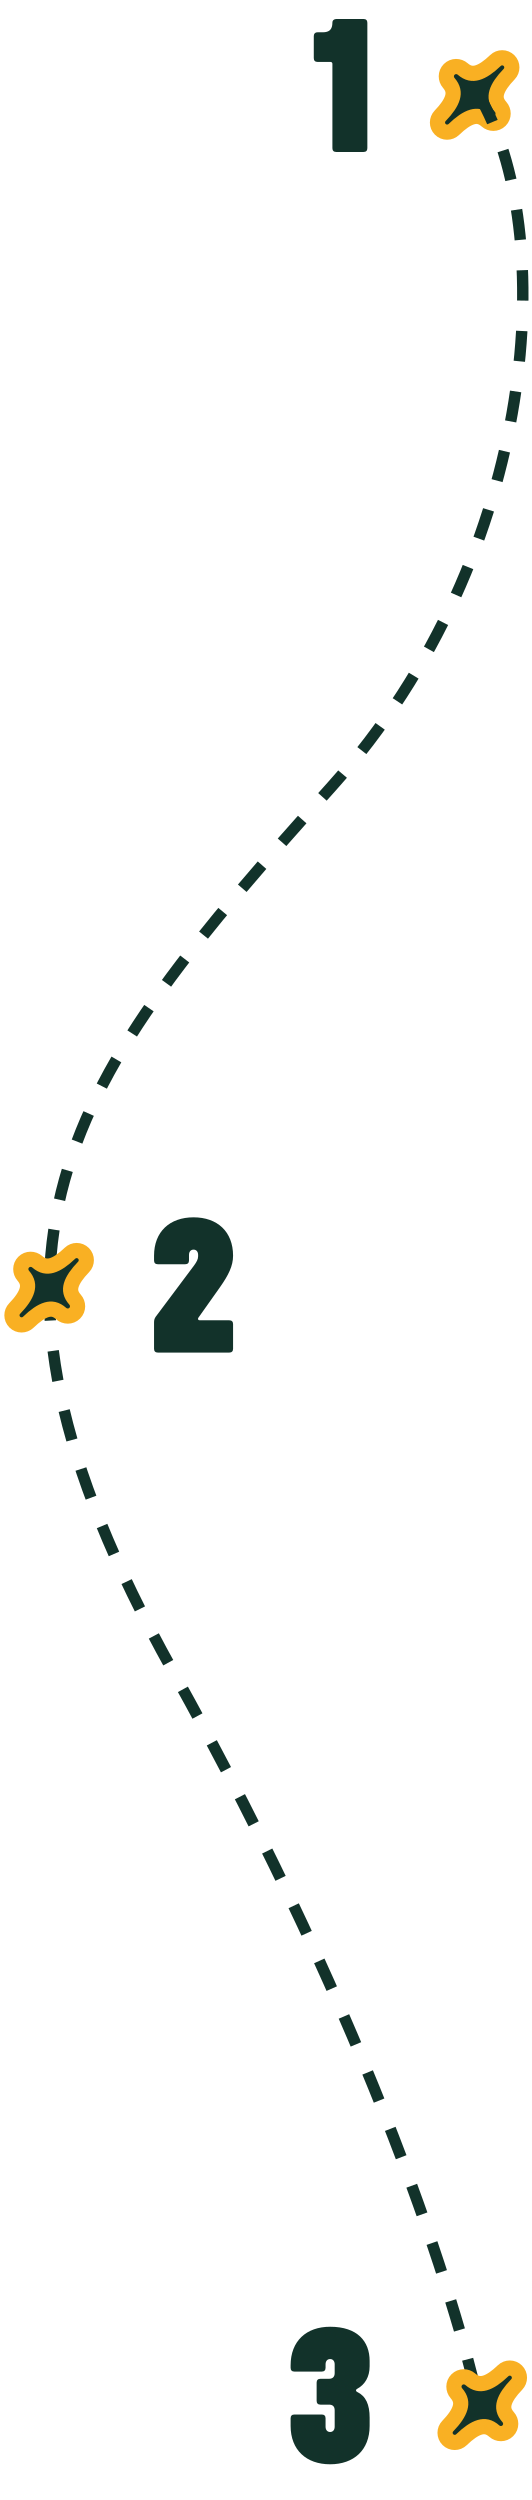
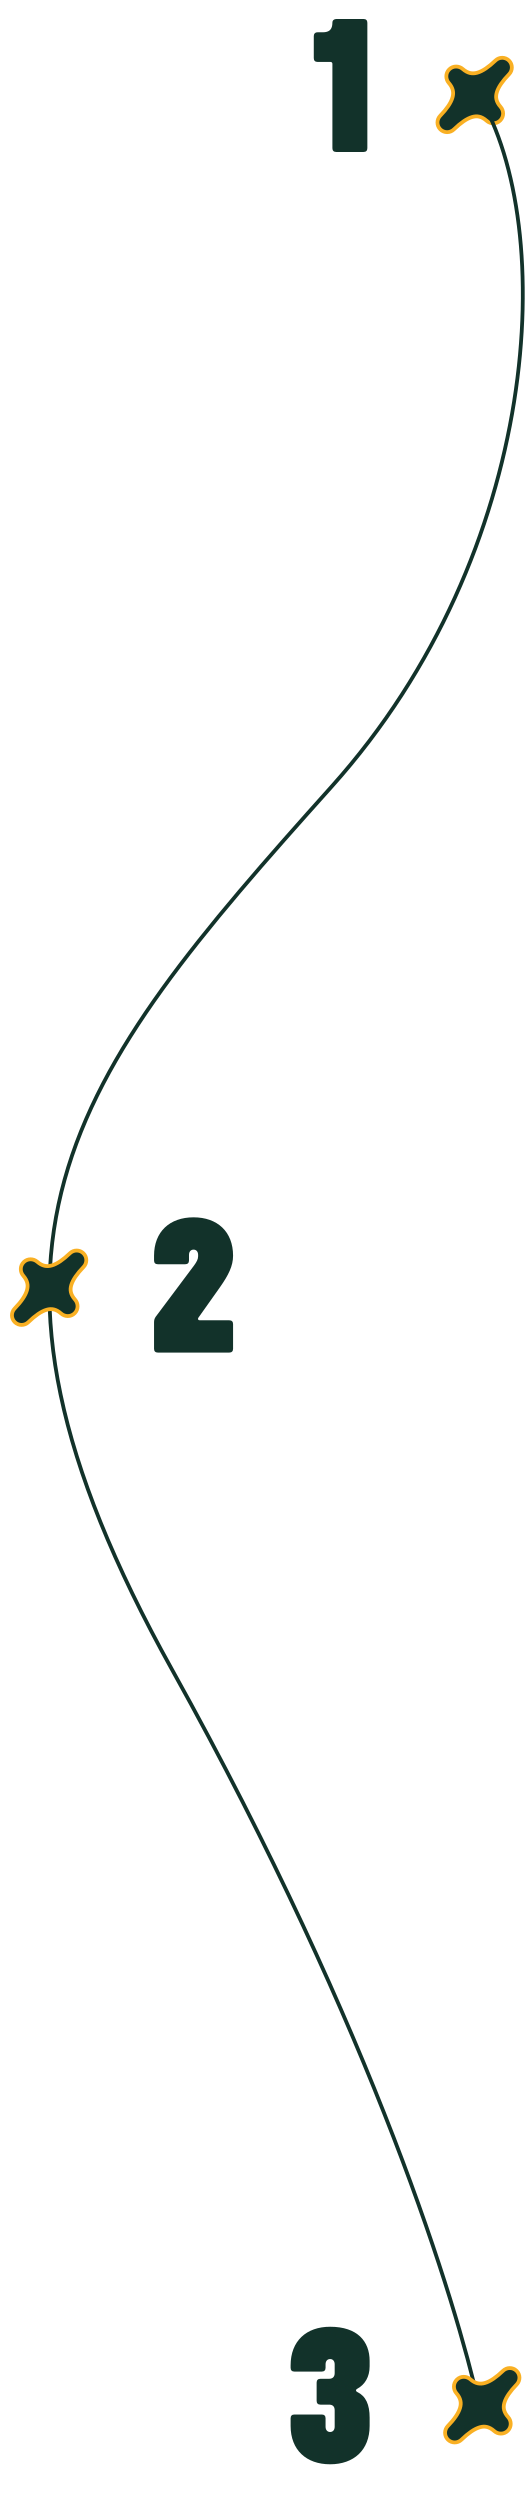
<svg xmlns="http://www.w3.org/2000/svg" width="140" height="658" viewBox="0 0 140 658" fill="none">
-   <path d="M131.664 31.705C130.633 32.735 129.062 32.656 128.095 31.797C126.734 30.589 125.533 30.438 124.294 30.791C122.872 31.197 121.256 32.324 119.457 34.067C118.474 35.019 116.884 35.039 115.886 34.042C114.888 33.044 114.91 31.454 115.86 30.471C117.581 28.692 118.694 27.079 119.097 25.654C119.451 24.401 119.297 23.187 118.117 21.825C117.275 20.854 117.204 19.294 118.23 18.269C119.256 17.243 120.815 17.314 121.786 18.156C123.148 19.337 124.358 19.491 125.603 19.141C127.02 18.743 128.627 17.639 130.407 15.923C131.39 14.975 132.978 14.956 133.975 15.953C134.972 16.95 134.953 18.538 134.004 19.522C132.267 21.321 131.147 22.931 130.746 24.347C130.397 25.578 130.548 26.774 131.757 28.135C132.616 29.103 132.695 30.674 131.664 31.705Z" fill="#12322A" stroke="#F9B023" stroke-width="4" />
-   <path d="M125.975 25C146.808 59.667 142.911 145 87.311 207C17.811 284.5 -16.685 328 45.312 439.5C98.907 535.892 120.142 606.667 125.976 632.5" stroke="#12322A" stroke-width="3" stroke-dasharray="8 8" />
+   <path d="M131.664 31.705C130.633 32.735 129.062 32.656 128.095 31.797C126.734 30.589 125.533 30.438 124.294 30.791C122.872 31.197 121.256 32.324 119.457 34.067C118.474 35.019 116.884 35.039 115.886 34.042C114.888 33.044 114.91 31.454 115.86 30.471C117.581 28.692 118.694 27.079 119.097 25.654C119.451 24.401 119.297 23.187 118.117 21.825C117.275 20.854 117.204 19.294 118.23 18.269C119.256 17.243 120.815 17.314 121.786 18.156C123.148 19.337 124.358 19.491 125.603 19.141C127.02 18.743 128.627 17.639 130.407 15.923C131.39 14.975 132.978 14.956 133.975 15.953C134.972 16.95 134.953 18.538 134.004 19.522C132.267 21.321 131.147 22.931 130.746 24.347C130.397 25.578 130.548 26.774 131.757 28.135C132.616 29.103 132.695 30.674 131.664 31.705Z" fill="#12322A" stroke="#F9B023" strokeWidth="4" />
+   <path d="M125.975 25C146.808 59.667 142.911 145 87.311 207C17.811 284.5 -16.685 328 45.312 439.5C98.907 535.892 120.142 606.667 125.976 632.5" stroke="#12322A" strokeWidth="3" strokeDasharray="8 8" />
  <path d="M95.687 40C96.337 40 96.687 39.65 96.687 39V6C96.687 5.35 96.337 5 95.687 5H88.537C87.937 5 87.487 5.35 87.487 5.95C87.487 7.75 86.687 8.5 84.937 8.5H83.587C82.937 8.5 82.587 8.9 82.587 9.5V15.3C82.587 15.95 82.937 16.3 83.587 16.3H86.987C87.287 16.3 87.487 16.5 87.487 16.8V39C87.487 39.65 87.837 40 88.487 40H95.687Z" fill="#12322A" />
  <path d="M86.888 648.6C93.138 648.6 97.288 644.85 97.288 638.5V636.35C97.288 632.85 96.288 630.65 93.988 629.55C93.588 629.35 93.588 628.95 93.988 628.75C96.038 627.65 97.288 625.6 97.288 622.8V621.4C97.288 616.25 94.088 612.4 86.888 612.4C80.638 612.4 76.488 616.15 76.488 622.55V623.2C76.488 623.85 76.838 624.2 77.488 624.2H84.688C85.338 624.2 85.688 623.85 85.688 623.2V622.3C85.688 621.4 86.188 620.9 86.888 620.9C87.588 620.9 88.088 621.4 88.088 622.3V624.6C88.088 625.55 87.588 626.1 86.588 626.1H84.338C83.688 626.1 83.338 626.45 83.338 627.1V631.9C83.338 632.55 83.688 632.9 84.338 632.9H86.588C87.588 632.9 88.088 633.4 88.088 634.4V638.7C88.088 639.6 87.588 640.1 86.888 640.1C86.188 640.1 85.688 639.6 85.688 638.7V636.5C85.688 635.85 85.338 635.5 84.688 635.5H77.488C76.838 635.5 76.488 635.85 76.488 636.5V638.5C76.488 644.85 80.638 648.6 86.888 648.6Z" fill="#12322A" />
  <path d="M60.344 356C60.994 356 61.344 355.65 61.344 355V348.5C61.344 347.85 60.994 347.5 60.344 347.5H52.544C52.144 347.5 51.994 347.15 52.194 346.85L57.894 338.8C60.144 335.6 61.344 333.2 61.344 330.5C61.344 324.15 57.194 320.4 50.944 320.4C44.694 320.4 40.544 324.15 40.544 330.5V331.75C40.544 332.4 40.894 332.75 41.544 332.75H48.744C49.394 332.75 49.744 332.4 49.744 331.75V330.3C49.744 329.4 50.244 328.9 50.944 328.9C51.644 328.9 52.144 329.4 52.144 330.3V330.65C52.144 331.45 51.744 332.15 51.094 333.05L40.994 346.55C40.644 347.05 40.544 347.5 40.544 348.05V355C40.544 355.65 40.894 356 41.544 356H60.344Z" fill="#12322A" />
-   <path d="M19.663 345.638C18.633 346.669 17.062 346.589 16.095 345.731C14.734 344.523 13.533 344.372 12.294 344.725C10.872 345.131 9.256 346.258 7.457 348C6.474 348.953 4.884 348.973 3.886 347.975C2.888 346.977 2.909 345.388 3.86 344.405C5.581 342.626 6.694 341.013 7.096 339.588C7.451 338.334 7.297 337.12 6.117 335.758C5.275 334.787 5.204 333.228 6.23 332.202C7.255 331.177 8.815 331.247 9.786 332.089C11.148 333.27 12.358 333.424 13.603 333.075C15.02 332.677 16.627 331.572 18.407 329.857C19.39 328.909 20.978 328.889 21.975 329.886C22.972 330.883 22.953 332.472 22.003 333.455C20.267 335.255 19.147 336.865 18.746 338.28C18.397 339.512 18.548 340.708 19.756 342.069C20.615 343.036 20.695 344.608 19.663 345.638Z" fill="#12322A" stroke="#F9B023" stroke-width="4" />
-   <path d="M133.663 639.771C132.633 640.802 131.062 640.722 130.095 639.864C128.734 638.655 127.533 638.504 126.294 638.858C124.872 639.264 123.256 640.39 121.457 642.133C120.474 643.085 118.884 643.106 117.886 642.108C116.888 641.11 116.909 639.52 117.86 638.538C119.581 636.758 120.694 635.145 121.096 633.721C121.451 632.467 121.297 631.253 120.117 629.891C119.275 628.92 119.204 627.361 120.23 626.335C121.255 625.31 122.815 625.38 123.786 626.222C125.148 627.403 126.358 627.557 127.603 627.208C129.02 626.81 130.627 625.705 132.407 623.99C133.39 623.042 134.978 623.022 135.975 624.019C136.972 625.016 136.953 626.604 136.003 627.588C134.266 629.388 133.147 630.998 132.746 632.413C132.397 633.645 132.548 634.841 133.756 636.202C134.615 637.169 134.695 638.74 133.663 639.771Z" fill="#12322A" stroke="#F9B023" stroke-width="4" />
+   <path d="M19.663 345.638C18.633 346.669 17.062 346.589 16.095 345.731C14.734 344.523 13.533 344.372 12.294 344.725C10.872 345.131 9.256 346.258 7.457 348C6.474 348.953 4.884 348.973 3.886 347.975C2.888 346.977 2.909 345.388 3.86 344.405C5.581 342.626 6.694 341.013 7.096 339.588C7.451 338.334 7.297 337.12 6.117 335.758C5.275 334.787 5.204 333.228 6.23 332.202C7.255 331.177 8.815 331.247 9.786 332.089C11.148 333.27 12.358 333.424 13.603 333.075C15.02 332.677 16.627 331.572 18.407 329.857C19.39 328.909 20.978 328.889 21.975 329.886C22.972 330.883 22.953 332.472 22.003 333.455C20.267 335.255 19.147 336.865 18.746 338.28C18.397 339.512 18.548 340.708 19.756 342.069C20.615 343.036 20.695 344.608 19.663 345.638Z" fill="#12322A" stroke="#F9B023" strokeWidth="4" />
+   <path d="M133.663 639.771C132.633 640.802 131.062 640.722 130.095 639.864C128.734 638.655 127.533 638.504 126.294 638.858C124.872 639.264 123.256 640.39 121.457 642.133C120.474 643.085 118.884 643.106 117.886 642.108C116.888 641.11 116.909 639.52 117.86 638.538C119.581 636.758 120.694 635.145 121.096 633.721C121.451 632.467 121.297 631.253 120.117 629.891C119.275 628.92 119.204 627.361 120.23 626.335C121.255 625.31 122.815 625.38 123.786 626.222C125.148 627.403 126.358 627.557 127.603 627.208C129.02 626.81 130.627 625.705 132.407 623.99C133.39 623.042 134.978 623.022 135.975 624.019C136.972 625.016 136.953 626.604 136.003 627.588C134.266 629.388 133.147 630.998 132.746 632.413C132.397 633.645 132.548 634.841 133.756 636.202C134.615 637.169 134.695 638.74 133.663 639.771Z" fill="#12322A" stroke="#F9B023" strokeWidth="4" />
</svg>
